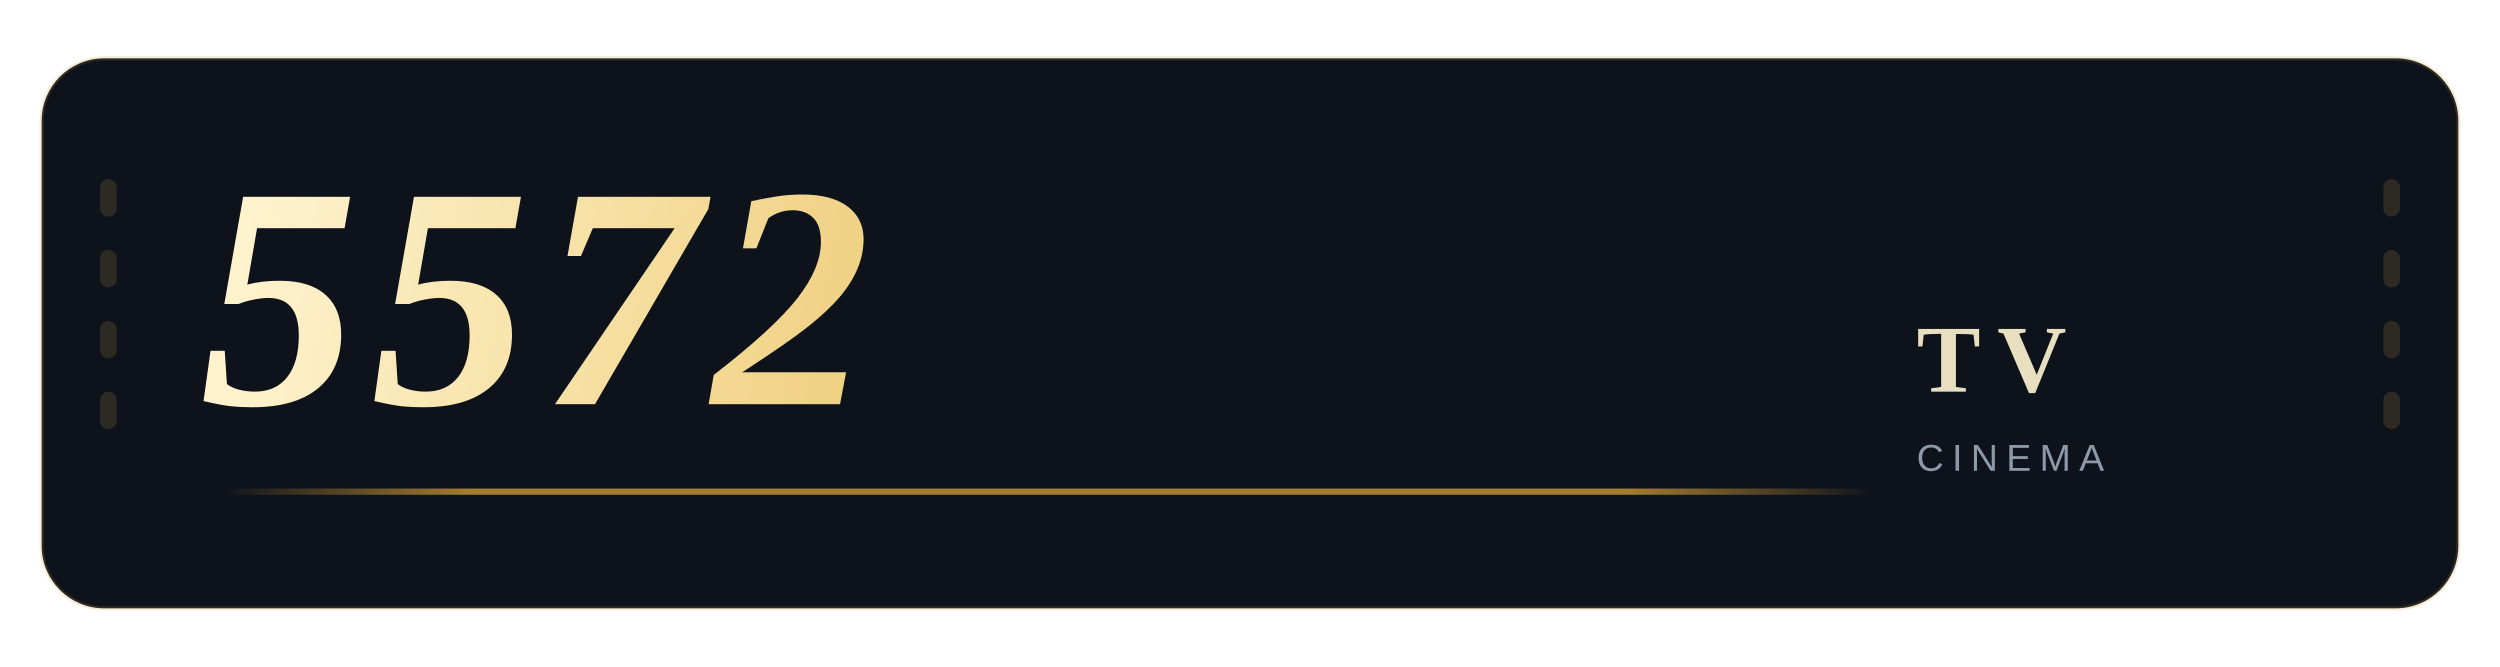
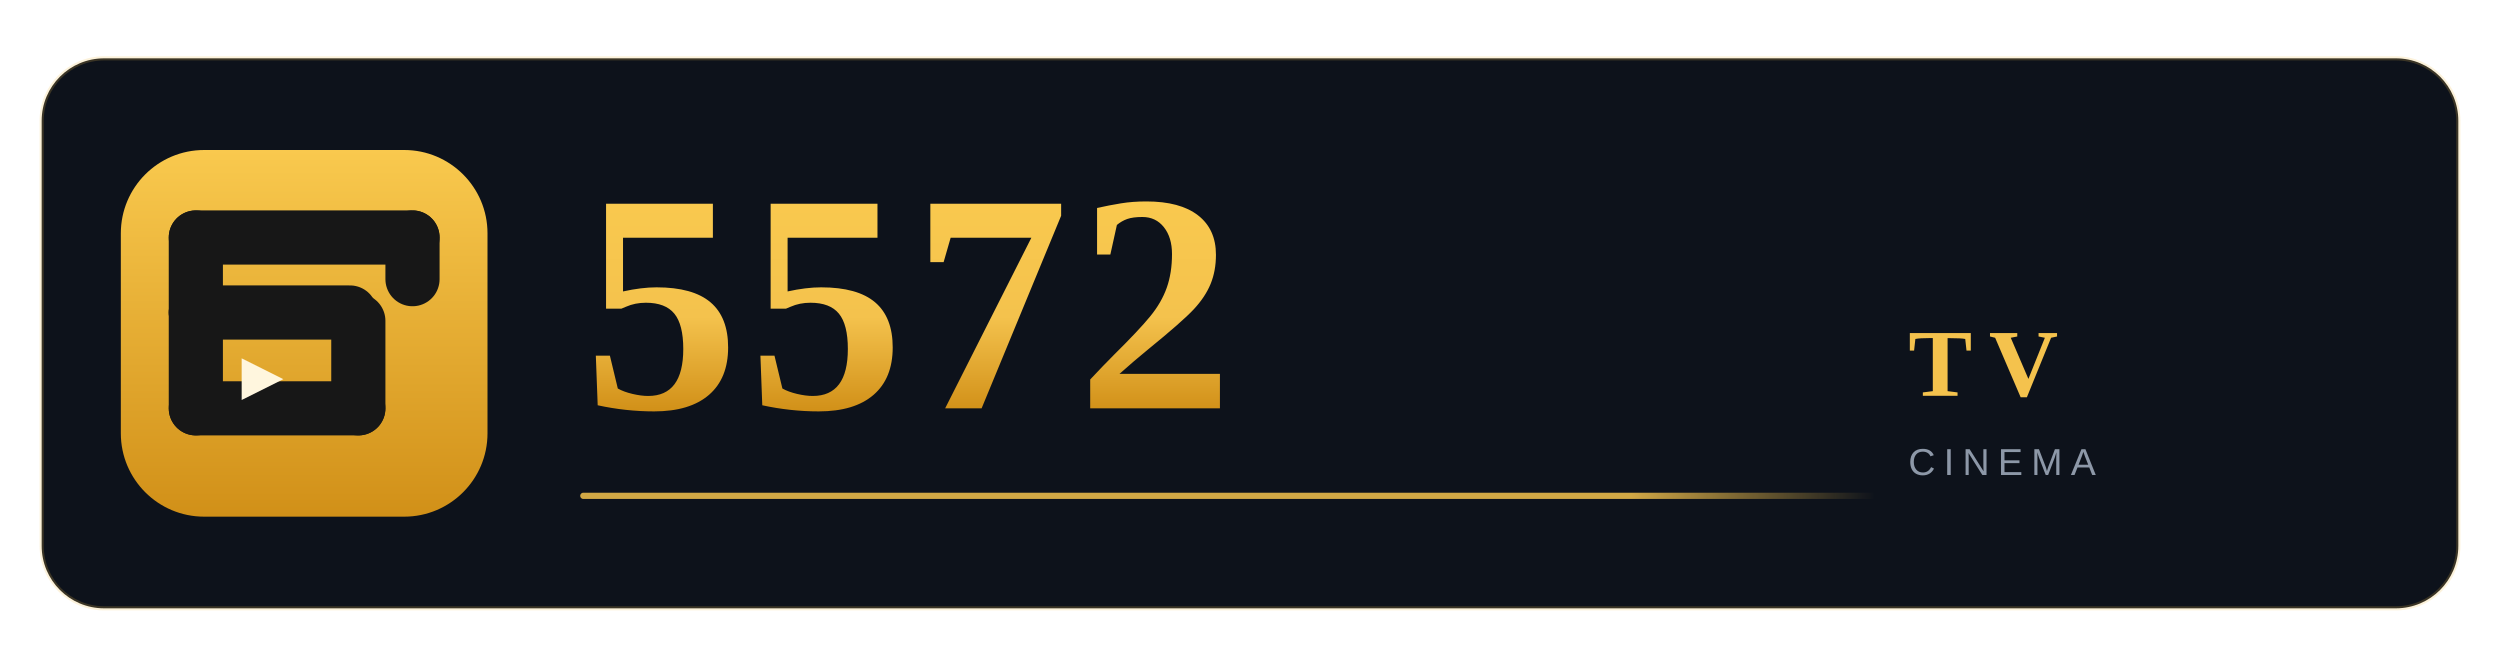
<svg xmlns="http://www.w3.org/2000/svg" width="1200" height="320" viewBox="0 0 1200 320" fill="none">
  <defs>
-     <linearGradient id="gold" x1="112" y1="86" x2="886" y2="220" gradientUnits="userSpaceOnUse">
-       <stop stop-color="#FFF4D0" />
-       <stop offset="0.52" stop-color="#EBC66A" />
-       <stop offset="1" stop-color="#D18B1F" />
+     <linearGradient id="gold" x1="0" y1="0" x2="0" y2="1">
+       <stop offset="0%" stop-color="#F9C94E" />
+       <stop offset="55%" stop-color="#F4C24D" />
+       <stop offset="100%" stop-color="#D19018" />
    </linearGradient>
-     <linearGradient id="line" x1="106" y1="240" x2="900" y2="240" gradientUnits="userSpaceOnUse">
-       <stop stop-color="#C99735" stop-opacity="0" />
-       <stop offset="0.15" stop-color="#C99735" stop-opacity="0.8" />
-       <stop offset="0.85" stop-color="#C99735" stop-opacity="0.8" />
-       <stop offset="1" stop-color="#C99735" stop-opacity="0" />
+     <linearGradient id="tile" x1="0" y1="0" x2="0" y2="1">
+       <stop offset="0%" stop-color="#F9C94E" />
+       <stop offset="100%" stop-color="#D19018" />
+     </linearGradient>
+     <linearGradient id="line" x1="120" y1="250" x2="900" y2="250" gradientUnits="userSpaceOnUse">
+       <stop offset="0" stop-color="#F4C24D" stop-opacity="0" />
+       <stop offset="0.15" stop-color="#F4C24D" stop-opacity="0.85" />
+       <stop offset="0.85" stop-color="#F4C24D" stop-opacity="0.85" />
+       <stop offset="1" stop-color="#F4C24D" stop-opacity="0" />
    </linearGradient>
  </defs>
  <rect x="20" y="28" width="1160" height="264" rx="30" fill="#0D121B" />
-   <rect x="20" y="28" width="1160" height="264" rx="30" stroke="#C99735" stroke-opacity="0.18" stroke-width="2" />
-   <g opacity="0.16">
-     <rect x="48" y="86" width="8" height="18" rx="4" fill="#D7A94A" />
-     <rect x="48" y="120" width="8" height="18" rx="4" fill="#D7A94A" />
-     <rect x="48" y="154" width="8" height="18" rx="4" fill="#D7A94A" />
-     <rect x="48" y="188" width="8" height="18" rx="4" fill="#D7A94A" />
-     <rect x="1144" y="86" width="8" height="18" rx="4" fill="#D7A94A" />
-     <rect x="1144" y="120" width="8" height="18" rx="4" fill="#D7A94A" />
-     <rect x="1144" y="154" width="8" height="18" rx="4" fill="#D7A94A" />
-     <rect x="1144" y="188" width="8" height="18" rx="4" fill="#D7A94A" />
+   <rect x="20" y="28" width="1160" height="264" rx="30" stroke="#F4C24D" stroke-opacity="0.20" stroke-width="2" />
+   <g transform="translate(146 160)">
+     <rect x="-88" y="-88" width="176" height="176" rx="40" fill="url(#tile)" />
+     <g transform="translate(0 -4)" stroke="#171717" stroke-width="26" stroke-linecap="round" stroke-linejoin="round" fill="none">
+       <path d="M-52 -42 H52" />
+       <path d="M-52 -42 V-6" />
+       <path d="M-52 -6 H22" />
+       <path d="M52 -42 V-22" />
+       <path d="M-52 -6 V40" />
+       <path d="M-52 40 H26" />
+       <path d="M26 40 V-2" />
+     </g>
+     <polygon points="-30,12 -30,32 -10,22" fill="#FFF6DE" />
  </g>
-   <text x="96" y="194" fill="url(#gold)" font-family="'Baskerville', 'Georgia', 'Times New Roman', serif" font-size="152" font-style="italic" font-weight="700" letter-spacing="6">5572</text>
-   <path d="M108 236H896" stroke="url(#line)" stroke-width="3" stroke-linecap="round" />
-   <text x="920" y="188" fill="#E8DEC0" font-family="'Baskerville', 'Georgia', 'Times New Roman', serif" font-size="46" font-weight="700" letter-spacing="8">TV</text>
-   <text x="920" y="226" fill="#8D98A8" font-family="'Helvetica Neue', 'Arial', sans-serif" font-size="18" font-weight="500" letter-spacing="4">CINEMA</text>
+   <text x="280" y="196" fill="url(#gold)" font-family="'Baskerville','Georgia','Times New Roman',serif" font-size="150" font-weight="700" letter-spacing="4">5572</text>
+   <path d="M280 238H900" stroke="url(#line)" stroke-width="3" stroke-linecap="round" />
+   <text x="916" y="190" fill="#F4C24D" font-family="'Baskerville','Georgia','Times New Roman',serif" font-size="46" font-weight="700" letter-spacing="8">TV</text>
+   <text x="916" y="228" fill="#8D98A8" font-family="'Helvetica Neue','Arial',sans-serif" font-size="18" font-weight="500" letter-spacing="4">CINEMA</text>
</svg>
